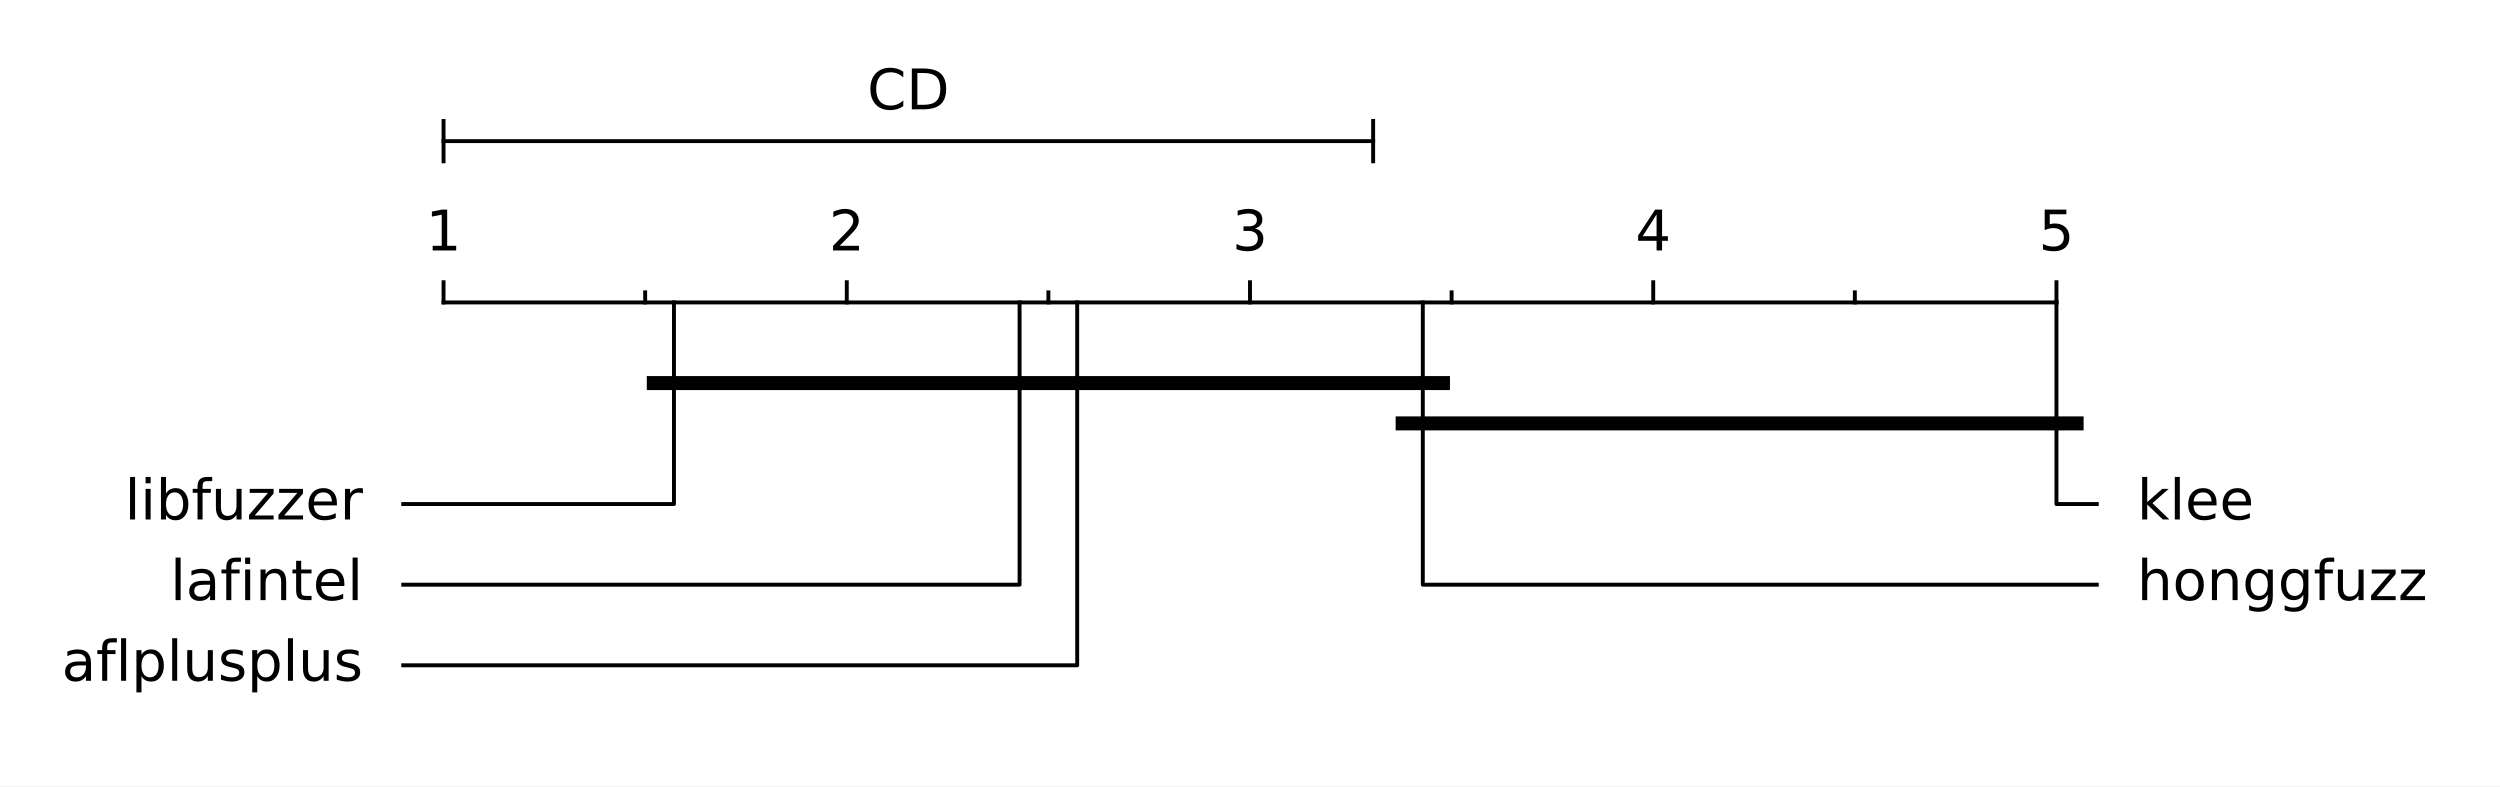
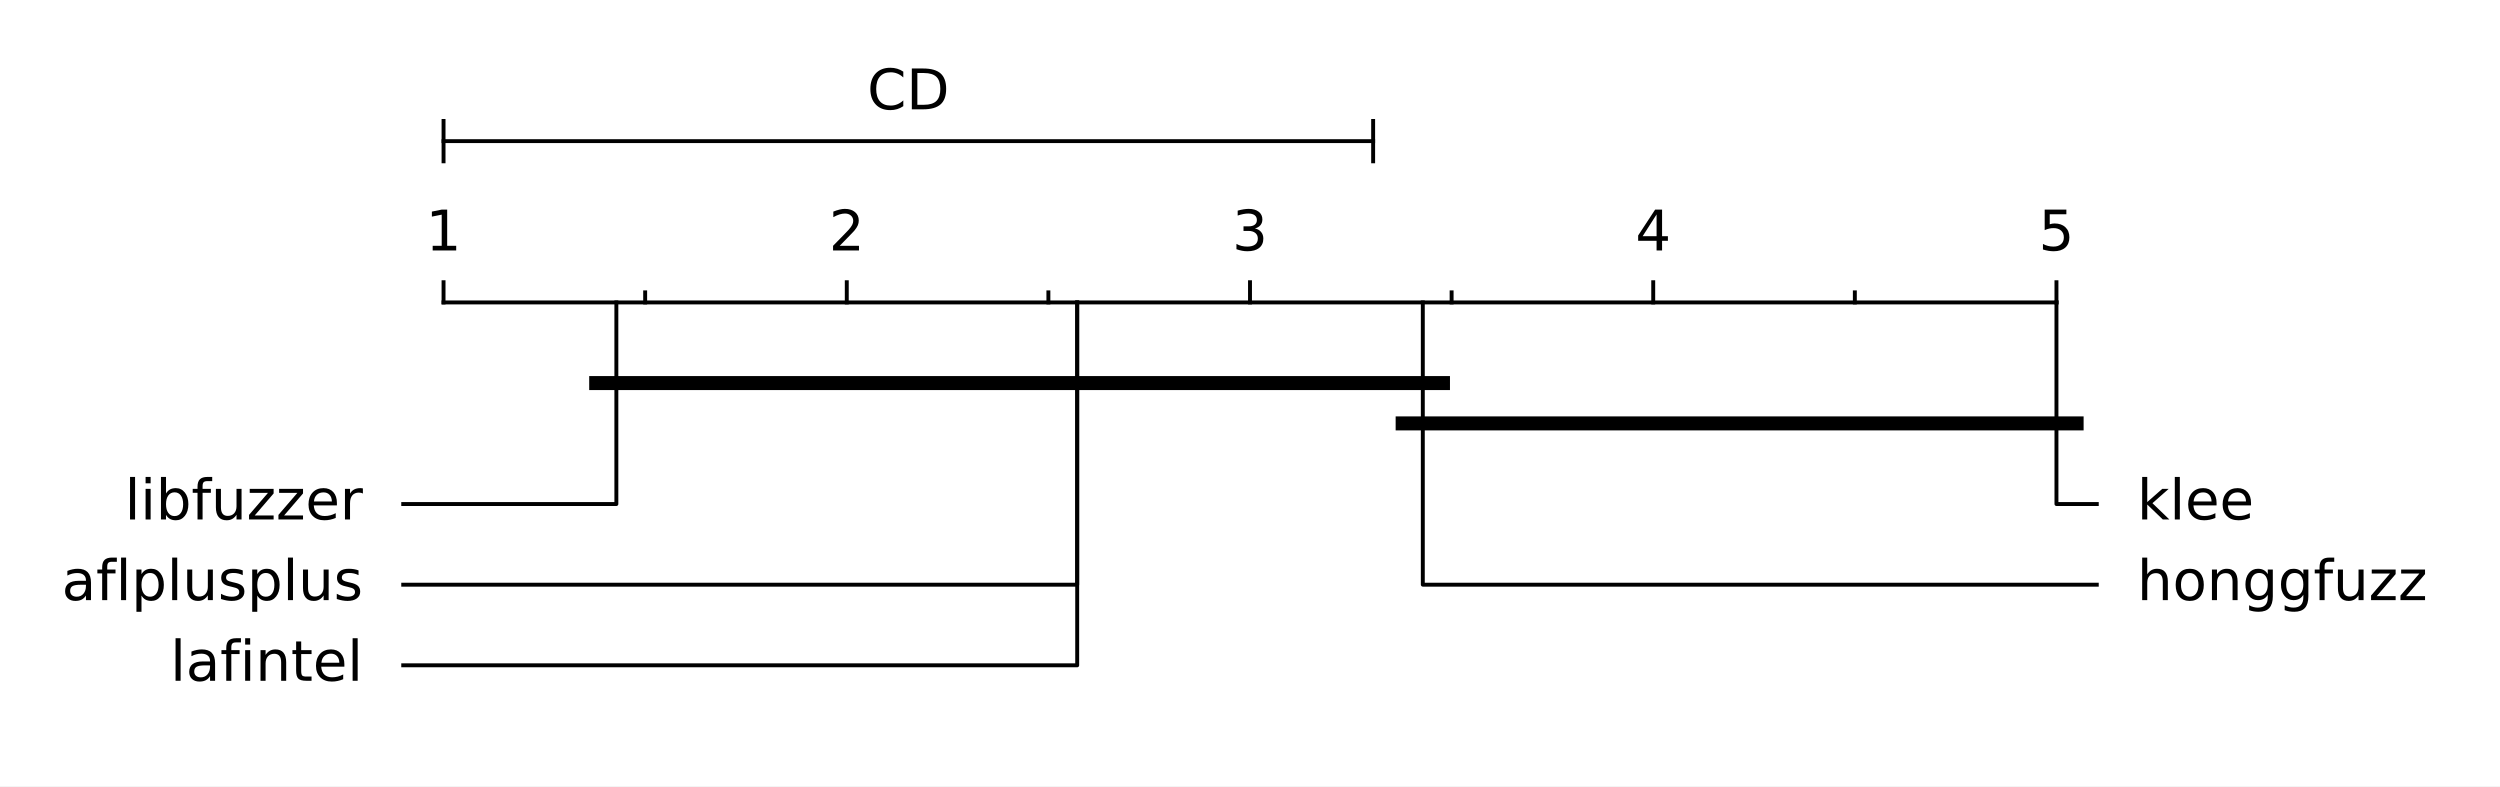
<svg xmlns="http://www.w3.org/2000/svg" xmlns:xlink="http://www.w3.org/1999/xlink" height="140.4pt" version="1.1" viewBox="0 0 446.4 140.4" width="446.4pt">
  <defs>
    <style type="text/css">*{stroke-linecap:butt;stroke-linejoin:round;}</style>
  </defs>
  <g id="figure_1">
    <g id="patch_1">
      <path d="M 0 140.4  L 446.4 140.4  L 446.4 0  L 0 0  z " style="fill:#ffffff;" />
    </g>
    <g id="axes_1">
      <g id="line2d_1">
-         <path clip-path="url(#pf13f93ebfd)" d="M 7.2 7.2  L 439.2 133.2  " style="fill:none;stroke:#ffffff;stroke-linecap:square;stroke-width:1.5;" />
+         <path clip-path="url(#pd095a6dcf8)" d="M 7.2 7.2  L 439.2 133.2  " style="fill:none;stroke:#ffffff;stroke-linecap:square;stroke-width:1.5;" />
      </g>
      <g id="line2d_2">
-         <path clip-path="url(#pf13f93ebfd)" d="M 79.2 54  L 367.2 54  " style="fill:none;stroke:#000000;stroke-linecap:square;stroke-width:0.7;" />
+         <path clip-path="url(#pd095a6dcf8)" d="M 79.2 54  L 367.2 54  " style="fill:none;stroke:#000000;stroke-linecap:square;stroke-width:0.7;" />
      </g>
      <g id="line2d_3">
-         <path clip-path="url(#pf13f93ebfd)" d="M 79.2 50.4  L 79.2 54  " style="fill:none;stroke:#000000;stroke-linecap:square;stroke-width:0.7;" />
+         <path clip-path="url(#pd095a6dcf8)" d="M 79.2 50.4  L 79.2 54  " style="fill:none;stroke:#000000;stroke-linecap:square;stroke-width:0.7;" />
      </g>
      <g id="line2d_4">
-         <path clip-path="url(#pf13f93ebfd)" d="M 115.2 52.2  L 115.2 54  " style="fill:none;stroke:#000000;stroke-linecap:square;stroke-width:0.7;" />
+         <path clip-path="url(#pd095a6dcf8)" d="M 115.2 52.2  L 115.2 54  " style="fill:none;stroke:#000000;stroke-linecap:square;stroke-width:0.7;" />
      </g>
      <g id="line2d_5">
-         <path clip-path="url(#pf13f93ebfd)" d="M 151.2 50.4  L 151.2 54  " style="fill:none;stroke:#000000;stroke-linecap:square;stroke-width:0.7;" />
+         <path clip-path="url(#pd095a6dcf8)" d="M 151.2 50.4  L 151.2 54  " style="fill:none;stroke:#000000;stroke-linecap:square;stroke-width:0.7;" />
      </g>
      <g id="line2d_6">
-         <path clip-path="url(#pf13f93ebfd)" d="M 187.2 52.2  L 187.2 54  " style="fill:none;stroke:#000000;stroke-linecap:square;stroke-width:0.7;" />
+         <path clip-path="url(#pd095a6dcf8)" d="M 187.2 52.2  L 187.2 54  " style="fill:none;stroke:#000000;stroke-linecap:square;stroke-width:0.7;" />
      </g>
      <g id="line2d_7">
-         <path clip-path="url(#pf13f93ebfd)" d="M 223.2 50.4  L 223.2 54  " style="fill:none;stroke:#000000;stroke-linecap:square;stroke-width:0.7;" />
+         <path clip-path="url(#pd095a6dcf8)" d="M 223.2 50.4  L 223.2 54  " style="fill:none;stroke:#000000;stroke-linecap:square;stroke-width:0.7;" />
      </g>
      <g id="line2d_8">
-         <path clip-path="url(#pf13f93ebfd)" d="M 259.2 52.2  L 259.2 54  " style="fill:none;stroke:#000000;stroke-linecap:square;stroke-width:0.7;" />
+         <path clip-path="url(#pd095a6dcf8)" d="M 259.2 52.2  L 259.2 54  " style="fill:none;stroke:#000000;stroke-linecap:square;stroke-width:0.7;" />
      </g>
      <g id="line2d_9">
-         <path clip-path="url(#pf13f93ebfd)" d="M 295.2 50.4  L 295.2 54  " style="fill:none;stroke:#000000;stroke-linecap:square;stroke-width:0.7;" />
+         <path clip-path="url(#pd095a6dcf8)" d="M 295.2 50.4  L 295.2 54  " style="fill:none;stroke:#000000;stroke-linecap:square;stroke-width:0.7;" />
      </g>
      <g id="line2d_10">
-         <path clip-path="url(#pf13f93ebfd)" d="M 331.2 52.2  L 331.2 54  " style="fill:none;stroke:#000000;stroke-linecap:square;stroke-width:0.7;" />
+         <path clip-path="url(#pd095a6dcf8)" d="M 331.2 52.2  L 331.2 54  " style="fill:none;stroke:#000000;stroke-linecap:square;stroke-width:0.7;" />
      </g>
      <g id="line2d_11">
-         <path clip-path="url(#pf13f93ebfd)" d="M 367.2 50.4  L 367.2 54  " style="fill:none;stroke:#000000;stroke-linecap:square;stroke-width:0.7;" />
+         <path clip-path="url(#pd095a6dcf8)" d="M 367.2 50.4  L 367.2 54  " style="fill:none;stroke:#000000;stroke-linecap:square;stroke-width:0.7;" />
      </g>
      <g id="line2d_12">
-         <path clip-path="url(#pf13f93ebfd)" d="M 120.343 54  L 120.343 90  L 72 90  " style="fill:none;stroke:#000000;stroke-linecap:square;stroke-width:0.7;" />
+         <path clip-path="url(#pd095a6dcf8)" d="M 110.057 54  L 110.057 90  L 72 90  " style="fill:none;stroke:#000000;stroke-linecap:square;stroke-width:0.7;" />
      </g>
      <g id="line2d_13">
-         <path clip-path="url(#pf13f93ebfd)" d="M 182.057 54  L 182.057 104.4  L 72 104.4  " style="fill:none;stroke:#000000;stroke-linecap:square;stroke-width:0.7;" />
+         <path clip-path="url(#pd095a6dcf8)" d="M 192.343 54  L 192.343 104.4  L 72 104.4  " style="fill:none;stroke:#000000;stroke-linecap:square;stroke-width:0.7;" />
      </g>
      <g id="line2d_14">
-         <path clip-path="url(#pf13f93ebfd)" d="M 192.343 54  L 192.343 118.8  L 72 118.8  " style="fill:none;stroke:#000000;stroke-linecap:square;stroke-width:0.7;" />
+         <path clip-path="url(#pd095a6dcf8)" d="M 192.343 54  L 192.343 118.8  L 72 118.8  " style="fill:none;stroke:#000000;stroke-linecap:square;stroke-width:0.7;" />
      </g>
      <g id="line2d_15">
-         <path clip-path="url(#pf13f93ebfd)" d="M 254.057 54  L 254.057 104.4  L 374.4 104.4  " style="fill:none;stroke:#000000;stroke-linecap:square;stroke-width:0.7;" />
+         <path clip-path="url(#pd095a6dcf8)" d="M 254.057 54  L 254.057 104.4  L 374.4 104.4  " style="fill:none;stroke:#000000;stroke-linecap:square;stroke-width:0.7;" />
      </g>
      <g id="line2d_16">
-         <path clip-path="url(#pf13f93ebfd)" d="M 367.2 54  L 367.2 90  L 374.4 90  " style="fill:none;stroke:#000000;stroke-linecap:square;stroke-width:0.7;" />
+         <path clip-path="url(#pd095a6dcf8)" d="M 367.2 54  L 367.2 90  L 374.4 90  " style="fill:none;stroke:#000000;stroke-linecap:square;stroke-width:0.7;" />
      </g>
      <g id="line2d_17">
-         <path clip-path="url(#pf13f93ebfd)" d="M 79.2 25.2  L 245.188 25.2  " style="fill:none;stroke:#000000;stroke-linecap:square;stroke-width:0.7;" />
+         <path clip-path="url(#pd095a6dcf8)" d="M 79.2 25.2  L 245.188 25.2  " style="fill:none;stroke:#000000;stroke-linecap:square;stroke-width:0.7;" />
      </g>
      <g id="line2d_18">
-         <path clip-path="url(#pf13f93ebfd)" d="M 79.2 28.8  L 79.2 21.6  " style="fill:none;stroke:#000000;stroke-linecap:square;stroke-width:0.7;" />
+         <path clip-path="url(#pd095a6dcf8)" d="M 79.2 28.8  L 79.2 21.6  " style="fill:none;stroke:#000000;stroke-linecap:square;stroke-width:0.7;" />
      </g>
      <g id="line2d_19">
-         <path clip-path="url(#pf13f93ebfd)" d="M 245.188 28.8  L 245.188 21.6  " style="fill:none;stroke:#000000;stroke-linecap:square;stroke-width:0.7;" />
+         <path clip-path="url(#pd095a6dcf8)" d="M 245.188 28.8  L 245.188 21.6  " style="fill:none;stroke:#000000;stroke-linecap:square;stroke-width:0.7;" />
      </g>
      <g id="line2d_20">
-         <path clip-path="url(#pf13f93ebfd)" d="M 116.743 68.4  L 257.657 68.4  " style="fill:none;stroke:#000000;stroke-linecap:square;stroke-width:2.5;" />
+         <path clip-path="url(#pd095a6dcf8)" d="M 106.457 68.4  L 257.657 68.4  " style="fill:none;stroke:#000000;stroke-linecap:square;stroke-width:2.5;" />
      </g>
      <g id="line2d_21">
-         <path clip-path="url(#pf13f93ebfd)" d="M 250.457 75.6  L 370.8 75.6  " style="fill:none;stroke:#000000;stroke-linecap:square;stroke-width:2.5;" />
+         <path clip-path="url(#pd095a6dcf8)" d="M 250.457 75.6  L 370.8 75.6  " style="fill:none;stroke:#000000;stroke-linecap:square;stroke-width:2.5;" />
      </g>
      <g id="text_1">
        <g transform="translate(76.01875 44.72031)scale(0.1 -0.1)">
          <defs>
            <path d="M 12.406 8.297  L 28.516 8.297  L 28.516 63.922  L 10.984 60.406  L 10.984 69.391  L 28.422 72.906  L 38.281 72.906  L 38.281 8.297  L 54.391 8.297  L 54.391 0  L 12.406 0  z " id="DejaVuSans-49" />
          </defs>
          <use xlink:href="#DejaVuSans-49" />
        </g>
      </g>
      <g id="text_2">
        <g transform="translate(148.0188 44.72031)scale(0.1 -0.1)">
          <defs>
            <path d="M 19.188 8.297  L 53.609 8.297  L 53.609 0  L 7.328 0  L 7.328 8.297  Q 12.938 14.109 22.625 23.891  Q 32.328 33.688 34.812 36.531  Q 39.547 41.844 41.422 45.531  Q 43.312 49.219 43.312 52.781  Q 43.312 58.594 39.234 62.25  Q 35.156 65.922 28.609 65.922  Q 23.969 65.922 18.812 64.312  Q 13.672 62.703 7.812 59.422  L 7.812 69.391  Q 13.766 71.781 18.938 73  Q 24.125 74.219 28.422 74.219  Q 39.75 74.219 46.484 68.547  Q 53.219 62.891 53.219 53.422  Q 53.219 48.922 51.531 44.891  Q 49.859 40.875 45.406 35.406  Q 44.188 33.984 37.641 27.219  Q 31.109 20.453 19.188 8.297  z " id="DejaVuSans-50" />
          </defs>
          <use xlink:href="#DejaVuSans-50" />
        </g>
      </g>
      <g id="text_3">
        <g transform="translate(220.0188 44.72031)scale(0.1 -0.1)">
          <defs>
            <path d="M 40.578 39.312  Q 47.656 37.797 51.625 33  Q 55.609 28.219 55.609 21.188  Q 55.609 10.406 48.188 4.484  Q 40.766 -1.422 27.094 -1.422  Q 22.516 -1.422 17.656 -0.516  Q 12.797 0.391 7.625 2.203  L 7.625 11.719  Q 11.719 9.328 16.594 8.109  Q 21.484 6.891 26.812 6.891  Q 36.078 6.891 40.938 10.547  Q 45.797 14.203 45.797 21.188  Q 45.797 27.641 41.281 31.266  Q 36.766 34.906 28.719 34.906  L 20.219 34.906  L 20.219 43.016  L 29.109 43.016  Q 36.375 43.016 40.234 45.922  Q 44.094 48.828 44.094 54.297  Q 44.094 59.906 40.109 62.906  Q 36.141 65.922 28.719 65.922  Q 24.656 65.922 20.016 65.031  Q 15.375 64.156 9.812 62.312  L 9.812 71.094  Q 15.438 72.656 20.344 73.438  Q 25.25 74.219 29.594 74.219  Q 40.828 74.219 47.359 69.109  Q 53.906 64.016 53.906 55.328  Q 53.906 49.266 50.438 45.094  Q 46.969 40.922 40.578 39.312  z " id="DejaVuSans-51" />
          </defs>
          <use xlink:href="#DejaVuSans-51" />
        </g>
      </g>
      <g id="text_4">
        <g transform="translate(292.0188 44.72031)scale(0.1 -0.1)">
          <defs>
            <path d="M 37.797 64.312  L 12.891 25.391  L 37.797 25.391  z M 35.203 72.906  L 47.609 72.906  L 47.609 25.391  L 58.016 25.391  L 58.016 17.188  L 47.609 17.188  L 47.609 0  L 37.797 0  L 37.797 17.188  L 4.891 17.188  L 4.891 26.703  z " id="DejaVuSans-52" />
          </defs>
          <use xlink:href="#DejaVuSans-52" />
        </g>
      </g>
      <g id="text_5">
        <g transform="translate(364.0188 44.72031)scale(0.1 -0.1)">
          <defs>
            <path d="M 10.797 72.906  L 49.516 72.906  L 49.516 64.594  L 19.828 64.594  L 19.828 46.734  Q 21.969 47.469 24.109 47.828  Q 26.266 48.188 28.422 48.188  Q 40.625 48.188 47.75 41.5  Q 54.891 34.812 54.891 23.391  Q 54.891 11.625 47.562 5.094  Q 40.234 -1.422 26.906 -1.422  Q 22.312 -1.422 17.547 -0.641  Q 12.797 0.141 7.719 1.703  L 7.719 11.625  Q 12.109 9.234 16.797 8.062  Q 21.484 6.891 26.703 6.891  Q 35.156 6.891 40.078 11.328  Q 45.016 15.766 45.016 23.391  Q 45.016 31 40.078 35.438  Q 35.156 39.891 26.703 39.891  Q 22.75 39.891 18.812 39.016  Q 14.891 38.141 10.797 36.281  z " id="DejaVuSans-53" />
          </defs>
          <use xlink:href="#DejaVuSans-53" />
        </g>
      </g>
      <g id="text_6">
        <g transform="translate(22.27656 92.75938)scale(0.1 -0.1)">
          <defs>
            <path d="M 9.422 75.984  L 18.406 75.984  L 18.406 0  L 9.422 0  z " id="DejaVuSans-108" />
            <path d="M 9.422 54.688  L 18.406 54.688  L 18.406 0  L 9.422 0  z M 9.422 75.984  L 18.406 75.984  L 18.406 64.594  L 9.422 64.594  z " id="DejaVuSans-105" />
            <path d="M 48.688 27.297  Q 48.688 37.203 44.609 42.844  Q 40.531 48.484 33.406 48.484  Q 26.266 48.484 22.188 42.844  Q 18.109 37.203 18.109 27.297  Q 18.109 17.391 22.188 11.75  Q 26.266 6.109 33.406 6.109  Q 40.531 6.109 44.609 11.75  Q 48.688 17.391 48.688 27.297  z M 18.109 46.391  Q 20.953 51.266 25.266 53.625  Q 29.594 56 35.594 56  Q 45.562 56 51.781 48.094  Q 58.016 40.188 58.016 27.297  Q 58.016 14.406 51.781 6.484  Q 45.562 -1.422 35.594 -1.422  Q 29.594 -1.422 25.266 0.953  Q 20.953 3.328 18.109 8.203  L 18.109 0  L 9.078 0  L 9.078 75.984  L 18.109 75.984  z " id="DejaVuSans-98" />
            <path d="M 37.109 75.984  L 37.109 68.5  L 28.516 68.5  Q 23.688 68.5 21.797 66.547  Q 19.922 64.594 19.922 59.516  L 19.922 54.688  L 34.719 54.688  L 34.719 47.703  L 19.922 47.703  L 19.922 0  L 10.891 0  L 10.891 47.703  L 2.297 47.703  L 2.297 54.688  L 10.891 54.688  L 10.891 58.5  Q 10.891 67.625 15.141 71.797  Q 19.391 75.984 28.609 75.984  z " id="DejaVuSans-102" />
            <path d="M 8.5 21.578  L 8.5 54.688  L 17.484 54.688  L 17.484 21.922  Q 17.484 14.156 20.5 10.266  Q 23.531 6.391 29.594 6.391  Q 36.859 6.391 41.078 11.031  Q 45.312 15.672 45.312 23.688  L 45.312 54.688  L 54.297 54.688  L 54.297 0  L 45.312 0  L 45.312 8.406  Q 42.047 3.422 37.719 1  Q 33.406 -1.422 27.688 -1.422  Q 18.266 -1.422 13.375 4.438  Q 8.5 10.297 8.5 21.578  z M 31.109 56  z " id="DejaVuSans-117" />
            <path d="M 5.516 54.688  L 48.188 54.688  L 48.188 46.484  L 14.406 7.172  L 48.188 7.172  L 48.188 0  L 4.297 0  L 4.297 8.203  L 38.094 47.516  L 5.516 47.516  z " id="DejaVuSans-122" />
            <path d="M 56.203 29.594  L 56.203 25.203  L 14.891 25.203  Q 15.484 15.922 20.484 11.062  Q 25.484 6.203 34.422 6.203  Q 39.594 6.203 44.453 7.469  Q 49.312 8.734 54.109 11.281  L 54.109 2.781  Q 49.266 0.734 44.188 -0.344  Q 39.109 -1.422 33.891 -1.422  Q 20.797 -1.422 13.156 6.188  Q 5.516 13.812 5.516 26.812  Q 5.516 40.234 12.766 48.109  Q 20.016 56 32.328 56  Q 43.359 56 49.781 48.891  Q 56.203 41.797 56.203 29.594  z M 47.219 32.234  Q 47.125 39.594 43.094 43.984  Q 39.062 48.391 32.422 48.391  Q 24.906 48.391 20.391 44.141  Q 15.875 39.891 15.188 32.172  z " id="DejaVuSans-101" />
            <path d="M 41.109 46.297  Q 39.594 47.172 37.812 47.578  Q 36.031 48 33.891 48  Q 26.266 48 22.188 43.047  Q 18.109 38.094 18.109 28.812  L 18.109 0  L 9.078 0  L 9.078 54.688  L 18.109 54.688  L 18.109 46.188  Q 20.953 51.172 25.484 53.578  Q 30.031 56 36.531 56  Q 37.453 56 38.578 55.875  Q 39.703 55.766 41.062 55.516  z " id="DejaVuSans-114" />
          </defs>
          <use xlink:href="#DejaVuSans-108" />
          <use x="27.783" xlink:href="#DejaVuSans-105" />
          <use x="55.566" xlink:href="#DejaVuSans-98" />
          <use x="119.043" xlink:href="#DejaVuSans-102" />
          <use x="154.248" xlink:href="#DejaVuSans-117" />
          <use x="217.627" xlink:href="#DejaVuSans-122" />
          <use x="270.117" xlink:href="#DejaVuSans-122" />
          <use x="322.607" xlink:href="#DejaVuSans-101" />
          <use x="384.131" xlink:href="#DejaVuSans-114" />
        </g>
      </g>
      <g id="text_7">
-         <g transform="translate(30.40625 107.1594)scale(0.1 -0.1)">
+         <g transform="translate(11.02656 107.1594)scale(0.1 -0.1)">
          <defs>
            <path d="M 34.281 27.484  Q 23.391 27.484 19.188 25  Q 14.984 22.516 14.984 16.5  Q 14.984 11.719 18.141 8.906  Q 21.297 6.109 26.703 6.109  Q 34.188 6.109 38.703 11.406  Q 43.219 16.703 43.219 25.484  L 43.219 27.484  z M 52.203 31.203  L 52.203 0  L 43.219 0  L 43.219 8.297  Q 40.141 3.328 35.547 0.953  Q 30.953 -1.422 24.312 -1.422  Q 15.922 -1.422 10.953 3.297  Q 6 8.016 6 15.922  Q 6 25.141 12.172 29.828  Q 18.359 34.516 30.609 34.516  L 43.219 34.516  L 43.219 35.406  Q 43.219 41.609 39.141 45  Q 35.062 48.391 27.688 48.391  Q 23 48.391 18.547 47.266  Q 14.109 46.141 10.016 43.891  L 10.016 52.203  Q 14.938 54.109 19.578 55.047  Q 24.219 56 28.609 56  Q 40.484 56 46.344 49.844  Q 52.203 43.703 52.203 31.203  z " id="DejaVuSans-97" />
-             <path d="M 54.891 33.016  L 54.891 0  L 45.906 0  L 45.906 32.719  Q 45.906 40.484 42.875 44.328  Q 39.844 48.188 33.797 48.188  Q 26.516 48.188 22.312 43.547  Q 18.109 38.922 18.109 30.906  L 18.109 0  L 9.078 0  L 9.078 54.688  L 18.109 54.688  L 18.109 46.188  Q 21.344 51.125 25.703 53.562  Q 30.078 56 35.797 56  Q 45.219 56 50.047 50.172  Q 54.891 44.344 54.891 33.016  z " id="DejaVuSans-110" />
-             <path d="M 18.312 70.219  L 18.312 54.688  L 36.812 54.688  L 36.812 47.703  L 18.312 47.703  L 18.312 18.016  Q 18.312 11.328 20.141 9.422  Q 21.969 7.516 27.594 7.516  L 36.812 7.516  L 36.812 0  L 27.594 0  Q 17.188 0 13.234 3.875  Q 9.281 7.766 9.281 18.016  L 9.281 47.703  L 2.688 47.703  L 2.688 54.688  L 9.281 54.688  L 9.281 70.219  z " id="DejaVuSans-116" />
-           </defs>
-           <use xlink:href="#DejaVuSans-108" />
-           <use x="27.783" xlink:href="#DejaVuSans-97" />
-           <use x="89.062" xlink:href="#DejaVuSans-102" />
-           <use x="124.268" xlink:href="#DejaVuSans-105" />
-           <use x="152.051" xlink:href="#DejaVuSans-110" />
-           <use x="215.43" xlink:href="#DejaVuSans-116" />
-           <use x="254.639" xlink:href="#DejaVuSans-101" />
-           <use x="316.162" xlink:href="#DejaVuSans-108" />
-         </g>
-       </g>
-       <g id="text_8">
-         <g transform="translate(11.02656 121.5594)scale(0.1 -0.1)">
-           <defs>
            <path d="M 18.109 8.203  L 18.109 -20.797  L 9.078 -20.797  L 9.078 54.688  L 18.109 54.688  L 18.109 46.391  Q 20.953 51.266 25.266 53.625  Q 29.594 56 35.594 56  Q 45.562 56 51.781 48.094  Q 58.016 40.188 58.016 27.297  Q 58.016 14.406 51.781 6.484  Q 45.562 -1.422 35.594 -1.422  Q 29.594 -1.422 25.266 0.953  Q 20.953 3.328 18.109 8.203  z M 48.688 27.297  Q 48.688 37.203 44.609 42.844  Q 40.531 48.484 33.406 48.484  Q 26.266 48.484 22.188 42.844  Q 18.109 37.203 18.109 27.297  Q 18.109 17.391 22.188 11.75  Q 26.266 6.109 33.406 6.109  Q 40.531 6.109 44.609 11.75  Q 48.688 17.391 48.688 27.297  z " id="DejaVuSans-112" />
            <path d="M 44.281 53.078  L 44.281 44.578  Q 40.484 46.531 36.375 47.5  Q 32.281 48.484 27.875 48.484  Q 21.188 48.484 17.844 46.438  Q 14.5 44.391 14.5 40.281  Q 14.5 37.156 16.891 35.375  Q 19.281 33.594 26.516 31.984  L 29.594 31.297  Q 39.156 29.25 43.188 25.516  Q 47.219 21.781 47.219 15.094  Q 47.219 7.469 41.188 3.016  Q 35.156 -1.422 24.609 -1.422  Q 20.219 -1.422 15.453 -0.562  Q 10.688 0.297 5.422 2  L 5.422 11.281  Q 10.406 8.688 15.234 7.391  Q 20.062 6.109 24.812 6.109  Q 31.156 6.109 34.562 8.281  Q 37.984 10.453 37.984 14.406  Q 37.984 18.062 35.516 20.016  Q 33.062 21.969 24.703 23.781  L 21.578 24.516  Q 13.234 26.266 9.516 29.906  Q 5.812 33.547 5.812 39.891  Q 5.812 47.609 11.281 51.797  Q 16.75 56 26.812 56  Q 31.781 56 36.172 55.266  Q 40.578 54.547 44.281 53.078  z " id="DejaVuSans-115" />
          </defs>
          <use xlink:href="#DejaVuSans-97" />
          <use x="61.279" xlink:href="#DejaVuSans-102" />
          <use x="96.484" xlink:href="#DejaVuSans-108" />
          <use x="124.268" xlink:href="#DejaVuSans-112" />
          <use x="187.744" xlink:href="#DejaVuSans-108" />
          <use x="215.527" xlink:href="#DejaVuSans-117" />
          <use x="278.906" xlink:href="#DejaVuSans-115" />
          <use x="331.006" xlink:href="#DejaVuSans-112" />
          <use x="394.482" xlink:href="#DejaVuSans-108" />
          <use x="422.266" xlink:href="#DejaVuSans-117" />
          <use x="485.645" xlink:href="#DejaVuSans-115" />
        </g>
      </g>
+       <g id="text_8">
+         <g transform="translate(30.40625 121.5594)scale(0.1 -0.1)">
+           <defs>
+             <path d="M 54.891 33.016  L 54.891 0  L 45.906 0  L 45.906 32.719  Q 45.906 40.484 42.875 44.328  Q 39.844 48.188 33.797 48.188  Q 26.516 48.188 22.312 43.547  Q 18.109 38.922 18.109 30.906  L 18.109 0  L 9.078 0  L 9.078 54.688  L 18.109 54.688  L 18.109 46.188  Q 21.344 51.125 25.703 53.562  Q 30.078 56 35.797 56  Q 45.219 56 50.047 50.172  Q 54.891 44.344 54.891 33.016  z " id="DejaVuSans-110" />
+             <path d="M 18.312 70.219  L 18.312 54.688  L 36.812 54.688  L 36.812 47.703  L 18.312 47.703  L 18.312 18.016  Q 18.312 11.328 20.141 9.422  Q 21.969 7.516 27.594 7.516  L 36.812 7.516  L 36.812 0  L 27.594 0  Q 17.188 0 13.234 3.875  Q 9.281 7.766 9.281 18.016  L 9.281 47.703  L 2.688 47.703  L 2.688 54.688  L 9.281 54.688  L 9.281 70.219  z " id="DejaVuSans-116" />
+           </defs>
+           <use xlink:href="#DejaVuSans-108" />
+           <use x="27.783" xlink:href="#DejaVuSans-97" />
+           <use x="89.062" xlink:href="#DejaVuSans-102" />
+           <use x="124.268" xlink:href="#DejaVuSans-105" />
+           <use x="152.051" xlink:href="#DejaVuSans-110" />
+           <use x="215.43" xlink:href="#DejaVuSans-116" />
+           <use x="254.639" xlink:href="#DejaVuSans-101" />
+           <use x="316.162" xlink:href="#DejaVuSans-108" />
+         </g>
+       </g>
      <g id="text_9">
        <g transform="translate(381.6 107.1594)scale(0.1 -0.1)">
          <defs>
            <path d="M 54.891 33.016  L 54.891 0  L 45.906 0  L 45.906 32.719  Q 45.906 40.484 42.875 44.328  Q 39.844 48.188 33.797 48.188  Q 26.516 48.188 22.312 43.547  Q 18.109 38.922 18.109 30.906  L 18.109 0  L 9.078 0  L 9.078 75.984  L 18.109 75.984  L 18.109 46.188  Q 21.344 51.125 25.703 53.562  Q 30.078 56 35.797 56  Q 45.219 56 50.047 50.172  Q 54.891 44.344 54.891 33.016  z " id="DejaVuSans-104" />
            <path d="M 30.609 48.391  Q 23.391 48.391 19.188 42.75  Q 14.984 37.109 14.984 27.297  Q 14.984 17.484 19.156 11.844  Q 23.344 6.203 30.609 6.203  Q 37.797 6.203 41.984 11.859  Q 46.188 17.531 46.188 27.297  Q 46.188 37.016 41.984 42.703  Q 37.797 48.391 30.609 48.391  z M 30.609 56  Q 42.328 56 49.016 48.375  Q 55.719 40.766 55.719 27.297  Q 55.719 13.875 49.016 6.219  Q 42.328 -1.422 30.609 -1.422  Q 18.844 -1.422 12.172 6.219  Q 5.516 13.875 5.516 27.297  Q 5.516 40.766 12.172 48.375  Q 18.844 56 30.609 56  z " id="DejaVuSans-111" />
            <path d="M 45.406 27.984  Q 45.406 37.75 41.375 43.109  Q 37.359 48.484 30.078 48.484  Q 22.859 48.484 18.828 43.109  Q 14.797 37.75 14.797 27.984  Q 14.797 18.266 18.828 12.891  Q 22.859 7.516 30.078 7.516  Q 37.359 7.516 41.375 12.891  Q 45.406 18.266 45.406 27.984  z M 54.391 6.781  Q 54.391 -7.172 48.188 -13.984  Q 42 -20.797 29.203 -20.797  Q 24.469 -20.797 20.266 -20.094  Q 16.062 -19.391 12.109 -17.922  L 12.109 -9.188  Q 16.062 -11.328 19.922 -12.344  Q 23.781 -13.375 27.781 -13.375  Q 36.625 -13.375 41.016 -8.766  Q 45.406 -4.156 45.406 5.172  L 45.406 9.625  Q 42.625 4.781 38.281 2.391  Q 33.938 0 27.875 0  Q 17.828 0 11.672 7.656  Q 5.516 15.328 5.516 27.984  Q 5.516 40.672 11.672 48.328  Q 17.828 56 27.875 56  Q 33.938 56 38.281 53.609  Q 42.625 51.219 45.406 46.391  L 45.406 54.688  L 54.391 54.688  z " id="DejaVuSans-103" />
          </defs>
          <use xlink:href="#DejaVuSans-104" />
          <use x="63.379" xlink:href="#DejaVuSans-111" />
          <use x="124.561" xlink:href="#DejaVuSans-110" />
          <use x="187.939" xlink:href="#DejaVuSans-103" />
          <use x="251.416" xlink:href="#DejaVuSans-103" />
          <use x="314.893" xlink:href="#DejaVuSans-102" />
          <use x="350.098" xlink:href="#DejaVuSans-117" />
          <use x="413.477" xlink:href="#DejaVuSans-122" />
          <use x="465.967" xlink:href="#DejaVuSans-122" />
        </g>
      </g>
      <g id="text_10">
        <g transform="translate(381.6 92.75938)scale(0.1 -0.1)">
          <defs>
            <path d="M 9.078 75.984  L 18.109 75.984  L 18.109 31.109  L 44.922 54.688  L 56.391 54.688  L 27.391 29.109  L 57.625 0  L 45.906 0  L 18.109 26.703  L 18.109 0  L 9.078 0  z " id="DejaVuSans-107" />
          </defs>
          <use xlink:href="#DejaVuSans-107" />
          <use x="57.91" xlink:href="#DejaVuSans-108" />
          <use x="85.693" xlink:href="#DejaVuSans-101" />
          <use x="147.217" xlink:href="#DejaVuSans-101" />
        </g>
      </g>
      <g id="text_11">
        <g transform="translate(154.8526 19.52031)scale(0.1 -0.1)">
          <defs>
            <path d="M 64.406 67.281  L 64.406 56.891  Q 59.422 61.531 53.781 63.812  Q 48.141 66.109 41.797 66.109  Q 29.297 66.109 22.656 58.469  Q 16.016 50.828 16.016 36.375  Q 16.016 21.969 22.656 14.328  Q 29.297 6.688 41.797 6.688  Q 48.141 6.688 53.781 8.984  Q 59.422 11.281 64.406 15.922  L 64.406 5.609  Q 59.234 2.094 53.438 0.328  Q 47.656 -1.422 41.219 -1.422  Q 24.656 -1.422 15.125 8.703  Q 5.609 18.844 5.609 36.375  Q 5.609 53.953 15.125 64.078  Q 24.656 74.219 41.219 74.219  Q 47.75 74.219 53.531 72.484  Q 59.328 70.75 64.406 67.281  z " id="DejaVuSans-67" />
            <path d="M 19.672 64.797  L 19.672 8.109  L 31.594 8.109  Q 46.688 8.109 53.688 14.938  Q 60.688 21.781 60.688 36.531  Q 60.688 51.172 53.688 57.984  Q 46.688 64.797 31.594 64.797  z M 9.812 72.906  L 30.078 72.906  Q 51.266 72.906 61.172 64.094  Q 71.094 55.281 71.094 36.531  Q 71.094 17.672 61.125 8.828  Q 51.172 0 30.078 0  L 9.812 0  z " id="DejaVuSans-68" />
          </defs>
          <use xlink:href="#DejaVuSans-67" />
          <use x="69.824" xlink:href="#DejaVuSans-68" />
        </g>
      </g>
    </g>
  </g>
  <defs>
-     <clipPath id="pf13f93ebfd">
+     <clipPath id="pd095a6dcf8">
      <rect height="126" width="432" x="7.2" y="7.2" />
    </clipPath>
  </defs>
</svg>
